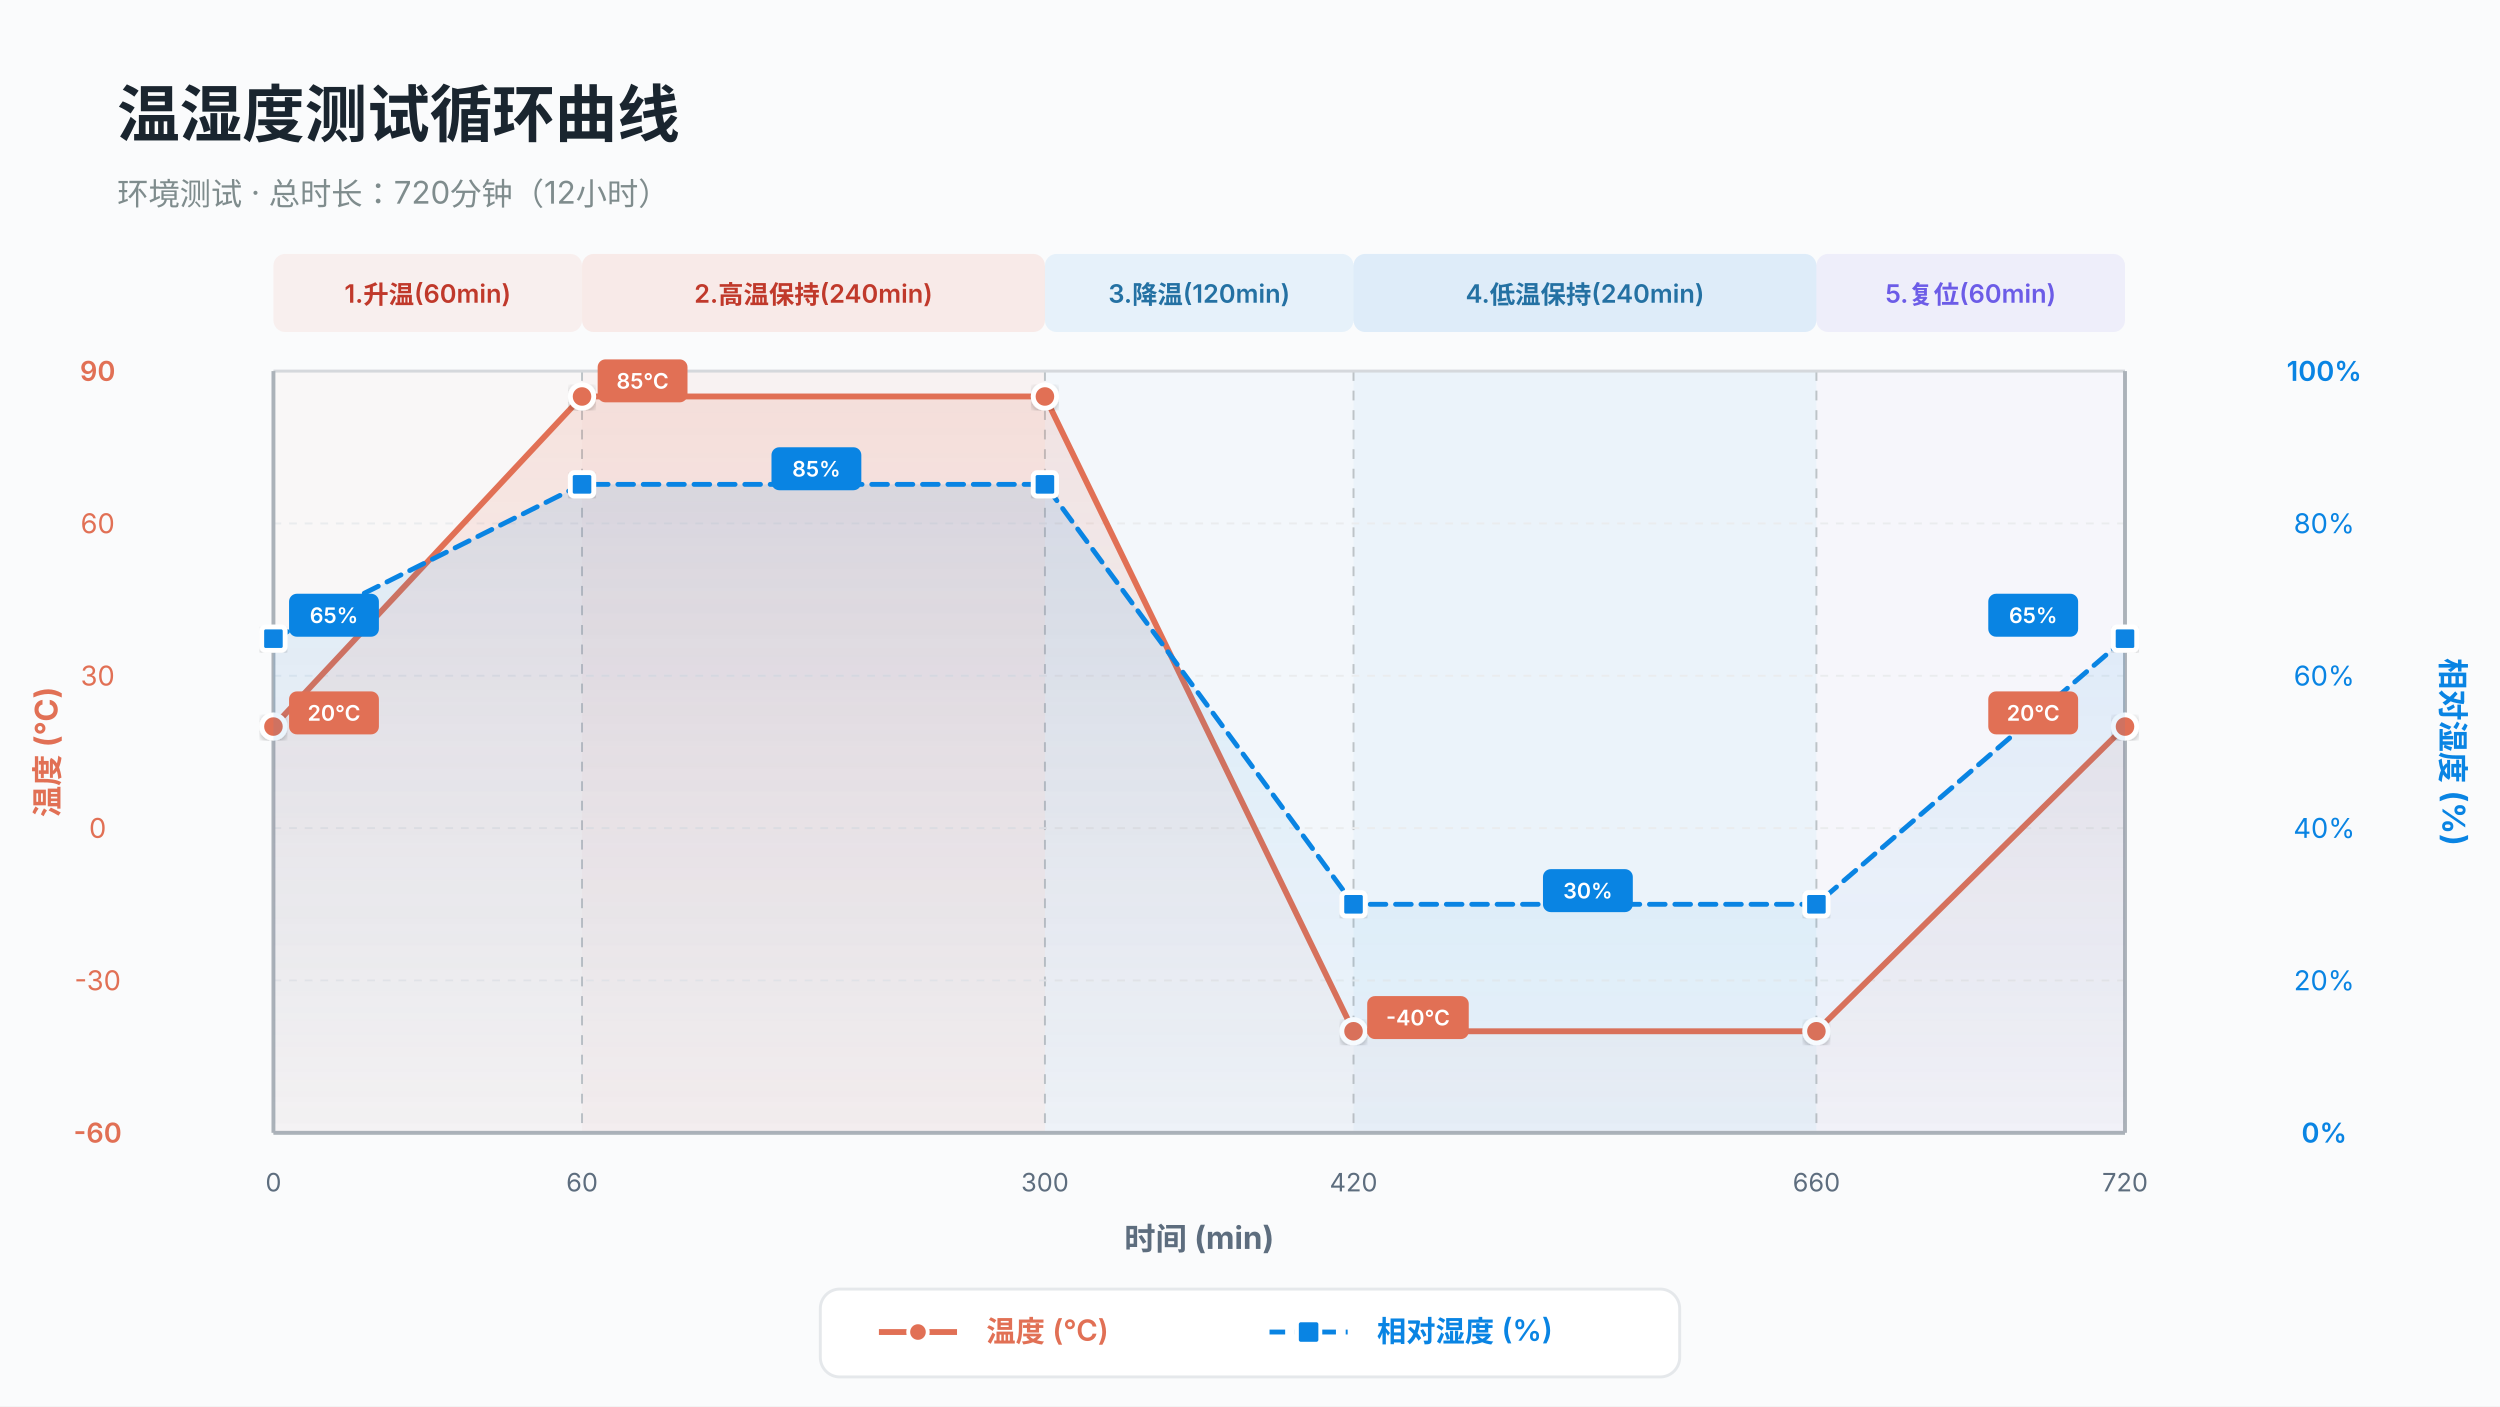
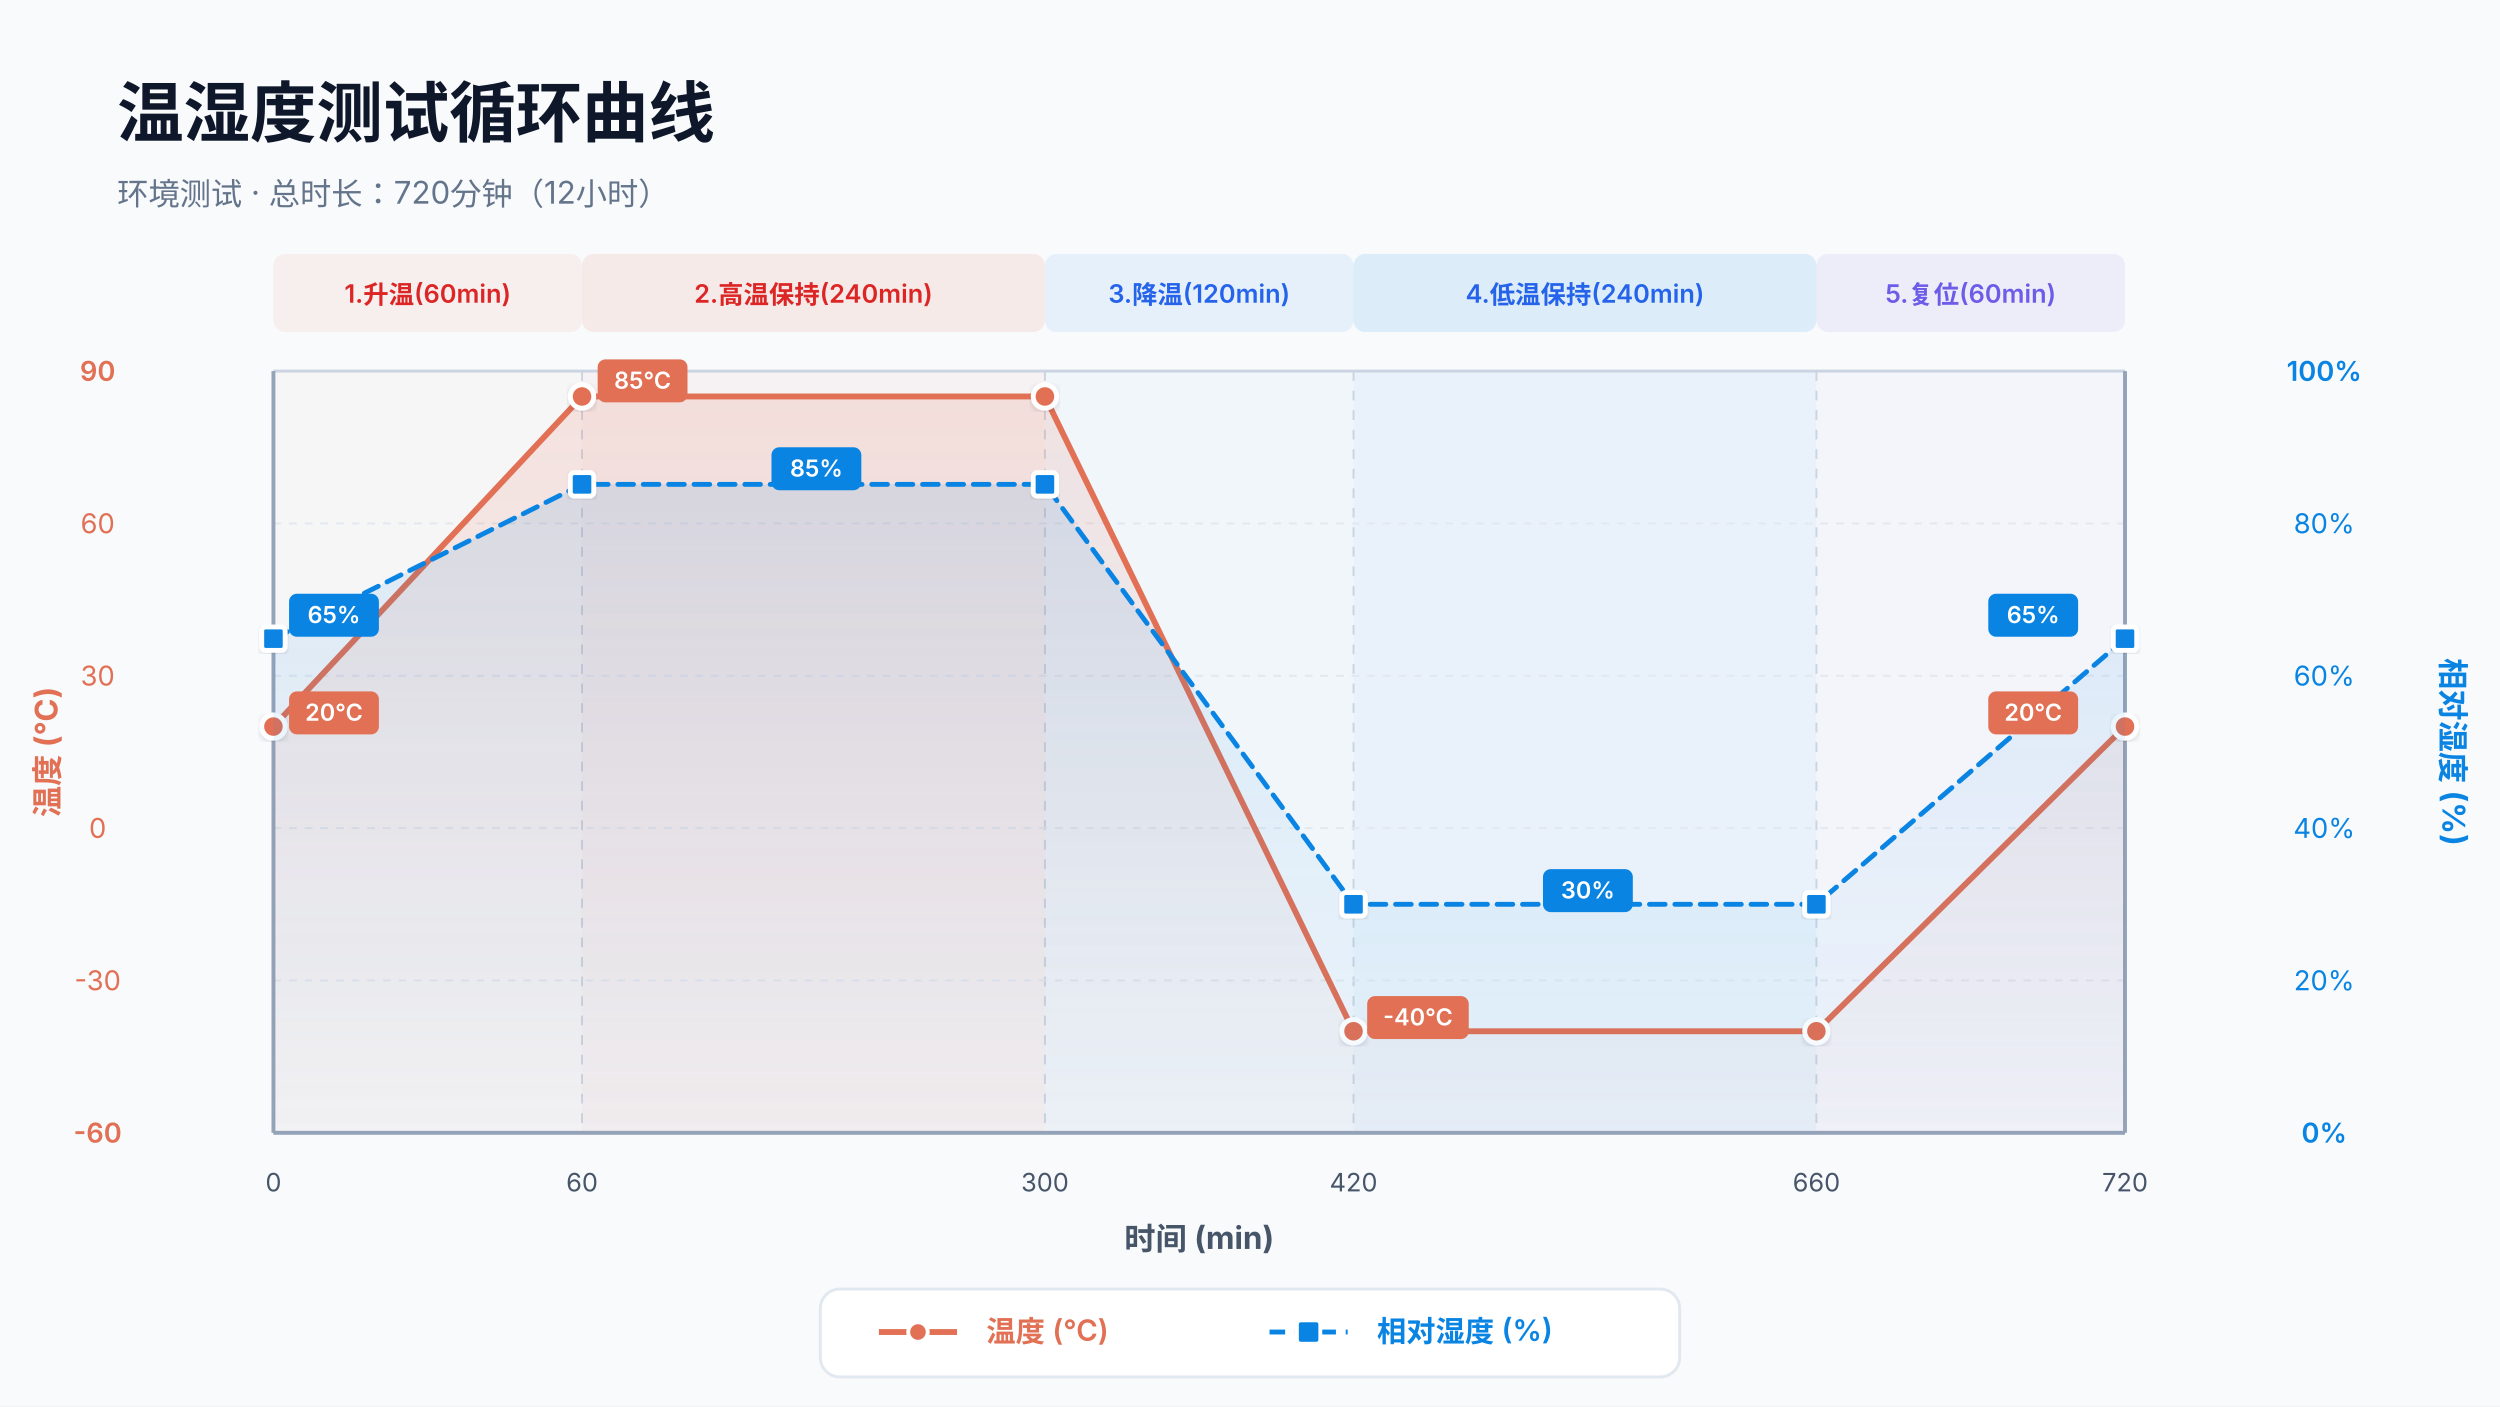
<svg xmlns="http://www.w3.org/2000/svg" viewBox="0 0 1280 720" width="1280" height="720">
  <defs>
-     <filter id="dotShadow">
+     <filter id="dotShadow" x="-15%" y="-15%" width="130%" height="130%">
      <feGaussianBlur in="SourceAlpha" stdDeviation="2" />
-       <feOffset dx="0" dy="1" />
-       <feComponentTransfer>
-         <feFuncA type="linear" slope="0.3" />
-       </feComponentTransfer>
+       <feOffset dx="0" dy="1" result="offsetBlur" />
+       <feFlood flood-color="#0F172A" flood-opacity="0.15" result="shadowColor" />
+       <feComposite in="shadowColor" in2="offsetBlur" operator="in" result="shadow" />
      <feMerge>
-         <feMergeNode />
+         <feMergeNode in="shadow" />
        <feMergeNode in="SourceGraphic" />
      </feMerge>
    </filter>
    <linearGradient id="tempAreaGrad" x1="0%" y1="0%" x2="0%" y2="100%">
      <stop offset="0%" style="stop-color:#E17055;stop-opacity:0.15" />
      <stop offset="100%" style="stop-color:#E17055;stop-opacity:0.02" />
    </linearGradient>
    <linearGradient id="humidAreaGrad" x1="0%" y1="0%" x2="0%" y2="100%">
      <stop offset="0%" style="stop-color:#0984E3;stop-opacity:0.12" />
      <stop offset="100%" style="stop-color:#0984E3;stop-opacity:0.02" />
    </linearGradient>
  </defs>
-   <rect width="1280" height="720" fill="#FAFBFC" />
-   <text x="60" y="70" font-family="-apple-system, BlinkMacSystemFont, 'Segoe UI', sans-serif" font-size="32" font-weight="bold" fill="#1A252F">
+   <rect width="1280" height="720" fill="#F8FAFC" />
+   <text x="60" y="70" font-family="-apple-system, BlinkMacSystemFont, 'Segoe UI', sans-serif" font-size="34" font-weight="bold" fill="#0F172A">
    <tspan>温湿度测试循环曲线</tspan>
  </text>
-   <text x="60" y="105" font-family="-apple-system, BlinkMacSystemFont, 'Segoe UI', sans-serif" font-size="16" fill="#7F8C8D">
+   <text x="60" y="105" font-family="-apple-system, BlinkMacSystemFont, 'Segoe UI', sans-serif" font-size="16" fill="#64748B">
    <tspan>环境测试 · 总时长：720分钟（12小时）</tspan>
  </text>
  <rect x="140" y="130" width="158" height="40" fill="#E17055" fill-opacity="0.08" rx="6" />
  <rect x="298" y="130" width="237" height="40" fill="#E17055" fill-opacity="0.12" rx="6" />
  <rect x="535" y="130" width="158" height="40" fill="#0984E3" fill-opacity="0.08" rx="6" />
  <rect x="693" y="130" width="237" height="40" fill="#0984E3" fill-opacity="0.12" rx="6" />
  <rect x="930" y="130" width="158" height="40" fill="#6C5CE7" fill-opacity="0.08" rx="6" />
-   <text x="219" y="155" font-family="-apple-system, BlinkMacSystemFont, 'Segoe UI', sans-serif" font-size="13" font-weight="600" fill="#C0392B" text-anchor="middle">
+   <text x="219" y="155" font-family="-apple-system, BlinkMacSystemFont, 'Segoe UI', sans-serif" font-size="13" font-weight="600" fill="#DC2626" text-anchor="middle">
    <tspan>1.升温(60min)</tspan>
  </text>
-   <text x="416.5" y="155" font-family="-apple-system, BlinkMacSystemFont, 'Segoe UI', sans-serif" font-size="13" font-weight="600" fill="#C0392B" text-anchor="middle">
+   <text x="416.5" y="155" font-family="-apple-system, BlinkMacSystemFont, 'Segoe UI', sans-serif" font-size="13" font-weight="600" fill="#DC2626" text-anchor="middle">
    <tspan>2.高温保持(240min)</tspan>
  </text>
-   <text x="614" y="155" font-family="-apple-system, BlinkMacSystemFont, 'Segoe UI', sans-serif" font-size="13" font-weight="600" fill="#2471A3" text-anchor="middle">
+   <text x="614" y="155" font-family="-apple-system, BlinkMacSystemFont, 'Segoe UI', sans-serif" font-size="13" font-weight="600" fill="#2563EB" text-anchor="middle">
    <tspan>3.降温(120min)</tspan>
  </text>
-   <text x="811.5" y="155" font-family="-apple-system, BlinkMacSystemFont, 'Segoe UI', sans-serif" font-size="13" font-weight="600" fill="#2471A3" text-anchor="middle">
+   <text x="811.5" y="155" font-family="-apple-system, BlinkMacSystemFont, 'Segoe UI', sans-serif" font-size="13" font-weight="600" fill="#2563EB" text-anchor="middle">
    <tspan>4.低温保持(240min)</tspan>
  </text>
  <text x="1009" y="155" font-family="-apple-system, BlinkMacSystemFont, 'Segoe UI', sans-serif" font-size="13" font-weight="600" fill="#6C5CE7" text-anchor="middle">
    <tspan>5.复位(60min)</tspan>
  </text>
  <g id="chartArea">
    <rect x="140" y="190" width="158" height="390" fill="#E17055" fill-opacity="0.03" />
    <rect x="298" y="190" width="237" height="390" fill="#E17055" fill-opacity="0.06" />
    <rect x="535" y="190" width="158" height="390" fill="#0984E3" fill-opacity="0.03" />
    <rect x="693" y="190" width="237" height="390" fill="#0984E3" fill-opacity="0.06" />
    <rect x="930" y="190" width="158" height="390" fill="#6C5CE7" fill-opacity="0.03" />
-     <line x1="298" y1="190" x2="298" y2="580" stroke="#BDC3C7" stroke-width="1" stroke-dasharray="5,5" />
-     <line x1="535" y1="190" x2="535" y2="580" stroke="#BDC3C7" stroke-width="1" stroke-dasharray="5,5" />
-     <line x1="693" y1="190" x2="693" y2="580" stroke="#BDC3C7" stroke-width="1" stroke-dasharray="5,5" />
-     <line x1="930" y1="190" x2="930" y2="580" stroke="#BDC3C7" stroke-width="1" stroke-dasharray="5,5" />
-     <line x1="140" y1="580" x2="1088" y2="580" stroke="#D5D8DC" stroke-width="1.5" />
-     <line x1="140" y1="502" x2="1088" y2="502" stroke="#EAECEE" stroke-width="1" stroke-dasharray="4,4" />
-     <line x1="140" y1="424" x2="1088" y2="424" stroke="#EAECEE" stroke-width="1" stroke-dasharray="4,4" />
-     <line x1="140" y1="346" x2="1088" y2="346" stroke="#EAECEE" stroke-width="1" stroke-dasharray="4,4" />
-     <line x1="140" y1="268" x2="1088" y2="268" stroke="#EAECEE" stroke-width="1" stroke-dasharray="4,4" />
-     <line x1="140" y1="190" x2="1088" y2="190" stroke="#D5D8DC" stroke-width="1.5" />
+     <line x1="298" y1="190" x2="298" y2="580" stroke="#CBD5E1" stroke-width="1" stroke-dasharray="5,5" />
+     <line x1="535" y1="190" x2="535" y2="580" stroke="#CBD5E1" stroke-width="1" stroke-dasharray="5,5" />
+     <line x1="693" y1="190" x2="693" y2="580" stroke="#CBD5E1" stroke-width="1" stroke-dasharray="5,5" />
+     <line x1="930" y1="190" x2="930" y2="580" stroke="#CBD5E1" stroke-width="1" stroke-dasharray="5,5" />
+     <line x1="140" y1="580" x2="1088" y2="580" stroke="#CBD5E1" stroke-width="1.5" />
+     <line x1="140" y1="502" x2="1088" y2="502" stroke="#E2E8F0" stroke-width="1" stroke-dasharray="4,4" />
+     <line x1="140" y1="424" x2="1088" y2="424" stroke="#E2E8F0" stroke-width="1" stroke-dasharray="4,4" />
+     <line x1="140" y1="346" x2="1088" y2="346" stroke="#E2E8F0" stroke-width="1" stroke-dasharray="4,4" />
+     <line x1="140" y1="268" x2="1088" y2="268" stroke="#E2E8F0" stroke-width="1" stroke-dasharray="4,4" />
+     <line x1="140" y1="190" x2="1088" y2="190" stroke="#CBD5E1" stroke-width="1.5" />
    <text x="50" y="585" font-family="-apple-system, BlinkMacSystemFont, 'Segoe UI', sans-serif" font-size="14" font-weight="600" fill="#E17055" text-anchor="middle">
      <tspan>-60</tspan>
    </text>
    <text x="50" y="507" font-family="-apple-system, BlinkMacSystemFont, 'Segoe UI', sans-serif" font-size="14" fill="#E17055" text-anchor="middle">
      <tspan>-30</tspan>
    </text>
    <text x="50" y="429" font-family="-apple-system, BlinkMacSystemFont, 'Segoe UI', sans-serif" font-size="14" fill="#E17055" text-anchor="middle">
      <tspan>0</tspan>
    </text>
    <text x="50" y="351" font-family="-apple-system, BlinkMacSystemFont, 'Segoe UI', sans-serif" font-size="14" fill="#E17055" text-anchor="middle">
      <tspan>30</tspan>
    </text>
    <text x="50" y="273" font-family="-apple-system, BlinkMacSystemFont, 'Segoe UI', sans-serif" font-size="14" fill="#E17055" text-anchor="middle">
      <tspan>60</tspan>
    </text>
    <text x="50" y="195" font-family="-apple-system, BlinkMacSystemFont, 'Segoe UI', sans-serif" font-size="14" font-weight="600" fill="#E17055" text-anchor="middle">
      <tspan>90</tspan>
    </text>
    <text x="30" y="385" font-family="-apple-system, BlinkMacSystemFont, 'Segoe UI', sans-serif" font-size="16" font-weight="bold" fill="#E17055" text-anchor="middle" transform="rotate(-90, 30, 385)">
      <tspan>温度 (℃)</tspan>
    </text>
    <text x="1190" y="585" font-family="-apple-system, BlinkMacSystemFont, 'Segoe UI', sans-serif" font-size="14" font-weight="600" fill="#0984E3" text-anchor="middle">
      <tspan>0%</tspan>
    </text>
    <text x="1190" y="507" font-family="-apple-system, BlinkMacSystemFont, 'Segoe UI', sans-serif" font-size="14" fill="#0984E3" text-anchor="middle">
      <tspan>20%</tspan>
    </text>
    <text x="1190" y="429" font-family="-apple-system, BlinkMacSystemFont, 'Segoe UI', sans-serif" font-size="14" fill="#0984E3" text-anchor="middle">
      <tspan>40%</tspan>
    </text>
    <text x="1190" y="351" font-family="-apple-system, BlinkMacSystemFont, 'Segoe UI', sans-serif" font-size="14" fill="#0984E3" text-anchor="middle">
      <tspan>60%</tspan>
    </text>
    <text x="1190" y="273" font-family="-apple-system, BlinkMacSystemFont, 'Segoe UI', sans-serif" font-size="14" fill="#0984E3" text-anchor="middle">
      <tspan>80%</tspan>
    </text>
    <text x="1190" y="195" font-family="-apple-system, BlinkMacSystemFont, 'Segoe UI', sans-serif" font-size="14" font-weight="600" fill="#0984E3" text-anchor="middle">
      <tspan>100%</tspan>
    </text>
    <text x="1250" y="385" font-family="-apple-system, BlinkMacSystemFont, 'Segoe UI', sans-serif" font-size="16" font-weight="bold" fill="#0984E3" text-anchor="middle" transform="rotate(90, 1250, 385)">
      <tspan>相对湿度 (%)</tspan>
    </text>
-     <line x1="140" y1="190" x2="140" y2="580" stroke="#ABB2B9" stroke-width="2" />
-     <line x1="140" y1="580" x2="1088" y2="580" stroke="#ABB2B9" stroke-width="2" />
-     <line x1="1088" y1="190" x2="1088" y2="580" stroke="#ABB2B9" stroke-width="2" />
-     <text x="140" y="610" font-family="-apple-system, BlinkMacSystemFont, 'Segoe UI', sans-serif" font-size="13" fill="#5D6D7E" text-anchor="middle">
+     <line x1="140" y1="190" x2="140" y2="580" stroke="#94A3B8" stroke-width="2" />
+     <line x1="140" y1="580" x2="1088" y2="580" stroke="#94A3B8" stroke-width="2" />
+     <line x1="1088" y1="190" x2="1088" y2="580" stroke="#94A3B8" stroke-width="2" />
+     <text x="140" y="610" font-family="-apple-system, BlinkMacSystemFont, 'Segoe UI', sans-serif" font-size="13" fill="#475569" text-anchor="middle">
      <tspan>0</tspan>
    </text>
-     <text x="298" y="610" font-family="-apple-system, BlinkMacSystemFont, 'Segoe UI', sans-serif" font-size="13" fill="#5D6D7E" text-anchor="middle">
+     <text x="298" y="610" font-family="-apple-system, BlinkMacSystemFont, 'Segoe UI', sans-serif" font-size="13" fill="#475569" text-anchor="middle">
      <tspan>60</tspan>
    </text>
-     <text x="535" y="610" font-family="-apple-system, BlinkMacSystemFont, 'Segoe UI', sans-serif" font-size="13" fill="#5D6D7E" text-anchor="middle">
+     <text x="535" y="610" font-family="-apple-system, BlinkMacSystemFont, 'Segoe UI', sans-serif" font-size="13" fill="#475569" text-anchor="middle">
      <tspan>300</tspan>
    </text>
-     <text x="693" y="610" font-family="-apple-system, BlinkMacSystemFont, 'Segoe UI', sans-serif" font-size="13" fill="#5D6D7E" text-anchor="middle">
+     <text x="693" y="610" font-family="-apple-system, BlinkMacSystemFont, 'Segoe UI', sans-serif" font-size="13" fill="#475569" text-anchor="middle">
      <tspan>420</tspan>
    </text>
-     <text x="930" y="610" font-family="-apple-system, BlinkMacSystemFont, 'Segoe UI', sans-serif" font-size="13" fill="#5D6D7E" text-anchor="middle">
+     <text x="930" y="610" font-family="-apple-system, BlinkMacSystemFont, 'Segoe UI', sans-serif" font-size="13" fill="#475569" text-anchor="middle">
      <tspan>660</tspan>
    </text>
-     <text x="1088" y="610" font-family="-apple-system, BlinkMacSystemFont, 'Segoe UI', sans-serif" font-size="13" fill="#5D6D7E" text-anchor="middle">
+     <text x="1088" y="610" font-family="-apple-system, BlinkMacSystemFont, 'Segoe UI', sans-serif" font-size="13" fill="#475569" text-anchor="middle">
      <tspan>720</tspan>
    </text>
-     <text x="614" y="640" font-family="-apple-system, BlinkMacSystemFont, 'Segoe UI', sans-serif" font-size="16" font-weight="bold" fill="#5D6D7E" text-anchor="middle">
+     <text x="614" y="640" font-family="-apple-system, BlinkMacSystemFont, 'Segoe UI', sans-serif" font-size="16" font-weight="bold" fill="#475569" text-anchor="middle">
      <tspan>时间 (min)</tspan>
    </text>
    <polygon points="140,372 298,203 535,203 693,528 930,528 1088,372 1088,580 140,580" fill="url(#tempAreaGrad)" />
    <polyline points="140,372 298,203 535,203 693,528 930,528 1088,372" fill="none" stroke="#E17055" stroke-width="3" stroke-linecap="round" stroke-linejoin="round" />
    <circle cx="140" cy="372" r="6" fill="#E17055" stroke="#FFFFFF" stroke-width="2.5" filter="url(#dotShadow)" />
    <circle cx="298" cy="203" r="6" fill="#E17055" stroke="#FFFFFF" stroke-width="2.5" filter="url(#dotShadow)" />
    <circle cx="535" cy="203" r="6" fill="#E17055" stroke="#FFFFFF" stroke-width="2.5" filter="url(#dotShadow)" />
    <circle cx="693" cy="528" r="6" fill="#E17055" stroke="#FFFFFF" stroke-width="2.5" filter="url(#dotShadow)" />
    <circle cx="930" cy="528" r="6" fill="#E17055" stroke="#FFFFFF" stroke-width="2.5" filter="url(#dotShadow)" />
    <circle cx="1088" cy="372" r="6" fill="#E17055" stroke="#FFFFFF" stroke-width="2.5" filter="url(#dotShadow)" />
    <polygon points="140,327 298,248 535,248 693,463 930,463 1088,327 1088,580 140,580" fill="url(#humidAreaGrad)" />
    <polyline points="140,327 298,248 535,248 693,463 930,463 1088,327" fill="none" stroke="#0984E3" stroke-width="2.5" stroke-linecap="round" stroke-linejoin="round" stroke-dasharray="8,5" />
    <rect x="134" y="321" width="12" height="12" rx="2" fill="#0984E3" stroke="#FFFFFF" stroke-width="2.5" filter="url(#dotShadow)" />
    <rect x="292" y="242" width="12" height="12" rx="2" fill="#0984E3" stroke="#FFFFFF" stroke-width="2.5" filter="url(#dotShadow)" />
    <rect x="529" y="242" width="12" height="12" rx="2" fill="#0984E3" stroke="#FFFFFF" stroke-width="2.5" filter="url(#dotShadow)" />
    <rect x="687" y="457" width="12" height="12" rx="2" fill="#0984E3" stroke="#FFFFFF" stroke-width="2.5" filter="url(#dotShadow)" />
    <rect x="924" y="457" width="12" height="12" rx="2" fill="#0984E3" stroke="#FFFFFF" stroke-width="2.5" filter="url(#dotShadow)" />
    <rect x="1082" y="321" width="12" height="12" rx="2" fill="#0984E3" stroke="#FFFFFF" stroke-width="2.5" filter="url(#dotShadow)" />
    <rect x="148" y="354" width="46" height="22" fill="#E17055" rx="4" />
-     <text x="171" y="369" font-family="-apple-system, BlinkMacSystemFont, 'Segoe UI', sans-serif" font-size="11" font-weight="600" fill="#FFFFFF" text-anchor="middle">
+     <text x="171" y="369" font-family="-apple-system, BlinkMacSystemFont, 'Segoe UI', sans-serif" font-size="12" font-weight="600" fill="#FFFFFF" text-anchor="middle">
      <tspan>20℃</tspan>
    </text>
    <rect x="148" y="304" width="46" height="22" fill="#0984E3" rx="4" />
-     <text x="171" y="319" font-family="-apple-system, BlinkMacSystemFont, 'Segoe UI', sans-serif" font-size="11" font-weight="600" fill="#FFFFFF" text-anchor="middle">
+     <text x="171" y="319" font-family="-apple-system, BlinkMacSystemFont, 'Segoe UI', sans-serif" font-size="12" font-weight="600" fill="#FFFFFF" text-anchor="middle">
      <tspan>65%</tspan>
    </text>
    <rect x="306" y="184" width="46" height="22" fill="#E17055" rx="4" />
-     <text x="329" y="199" font-family="-apple-system, BlinkMacSystemFont, 'Segoe UI', sans-serif" font-size="11" font-weight="600" fill="#FFFFFF" text-anchor="middle">
+     <text x="329" y="199" font-family="-apple-system, BlinkMacSystemFont, 'Segoe UI', sans-serif" font-size="12" font-weight="600" fill="#FFFFFF" text-anchor="middle">
      <tspan>85℃</tspan>
    </text>
    <rect x="395" y="229" width="46" height="22" fill="#0984E3" rx="4" />
-     <text x="418" y="244" font-family="-apple-system, BlinkMacSystemFont, 'Segoe UI', sans-serif" font-size="11" font-weight="600" fill="#FFFFFF" text-anchor="middle">
+     <text x="418" y="244" font-family="-apple-system, BlinkMacSystemFont, 'Segoe UI', sans-serif" font-size="12" font-weight="600" fill="#FFFFFF" text-anchor="middle">
      <tspan>85%</tspan>
    </text>
    <rect x="700" y="510" width="52" height="22" fill="#E17055" rx="4" />
-     <text x="726" y="525" font-family="-apple-system, BlinkMacSystemFont, 'Segoe UI', sans-serif" font-size="11" font-weight="600" fill="#FFFFFF" text-anchor="middle">
+     <text x="726" y="525" font-family="-apple-system, BlinkMacSystemFont, 'Segoe UI', sans-serif" font-size="12" font-weight="600" fill="#FFFFFF" text-anchor="middle">
      <tspan>-40℃</tspan>
    </text>
    <rect x="790" y="445" width="46" height="22" fill="#0984E3" rx="4" />
-     <text x="813" y="460" font-family="-apple-system, BlinkMacSystemFont, 'Segoe UI', sans-serif" font-size="11" font-weight="600" fill="#FFFFFF" text-anchor="middle">
+     <text x="813" y="460" font-family="-apple-system, BlinkMacSystemFont, 'Segoe UI', sans-serif" font-size="12" font-weight="600" fill="#FFFFFF" text-anchor="middle">
      <tspan>30%</tspan>
    </text>
    <rect x="1018" y="354" width="46" height="22" fill="#E17055" rx="4" />
-     <text x="1041" y="369" font-family="-apple-system, BlinkMacSystemFont, 'Segoe UI', sans-serif" font-size="11" font-weight="600" fill="#FFFFFF" text-anchor="middle">
+     <text x="1041" y="369" font-family="-apple-system, BlinkMacSystemFont, 'Segoe UI', sans-serif" font-size="12" font-weight="600" fill="#FFFFFF" text-anchor="middle">
      <tspan>20℃</tspan>
    </text>
    <rect x="1018" y="304" width="46" height="22" fill="#0984E3" rx="4" />
-     <text x="1041" y="319" font-family="-apple-system, BlinkMacSystemFont, 'Segoe UI', sans-serif" font-size="11" font-weight="600" fill="#FFFFFF" text-anchor="middle">
+     <text x="1041" y="319" font-family="-apple-system, BlinkMacSystemFont, 'Segoe UI', sans-serif" font-size="12" font-weight="600" fill="#FFFFFF" text-anchor="middle">
      <tspan>65%</tspan>
    </text>
  </g>
  <g id="legend">
-     <rect x="420" y="660" width="440" height="45" fill="#FFFFFF" stroke="#E5E8EB" stroke-width="1.5" rx="10" />
+     <rect x="420" y="660" width="440" height="45" fill="#FFFFFF" stroke="#E2E8F0" stroke-width="1.5" rx="10" />
    <line x1="450" y1="682" x2="490" y2="682" stroke="#E17055" stroke-width="3" />
    <circle cx="470" cy="682" r="5" fill="#E17055" stroke="#FFFFFF" stroke-width="2" />
    <text x="505" y="687" font-family="-apple-system, BlinkMacSystemFont, 'Segoe UI', sans-serif" font-size="15" font-weight="600" fill="#E17055">
      <tspan>温度 (℃)</tspan>
    </text>
    <line x1="650" y1="682" x2="690" y2="682" stroke="#0984E3" stroke-width="2.5" stroke-dasharray="8,5" />
    <rect x="664" y="676" width="12" height="12" rx="2" fill="#0984E3" stroke="#FFFFFF" stroke-width="2" />
    <text x="705" y="687" font-family="-apple-system, BlinkMacSystemFont, 'Segoe UI', sans-serif" font-size="15" font-weight="600" fill="#0984E3">
      <tspan>相对湿度 (%)</tspan>
    </text>
  </g>
</svg>
